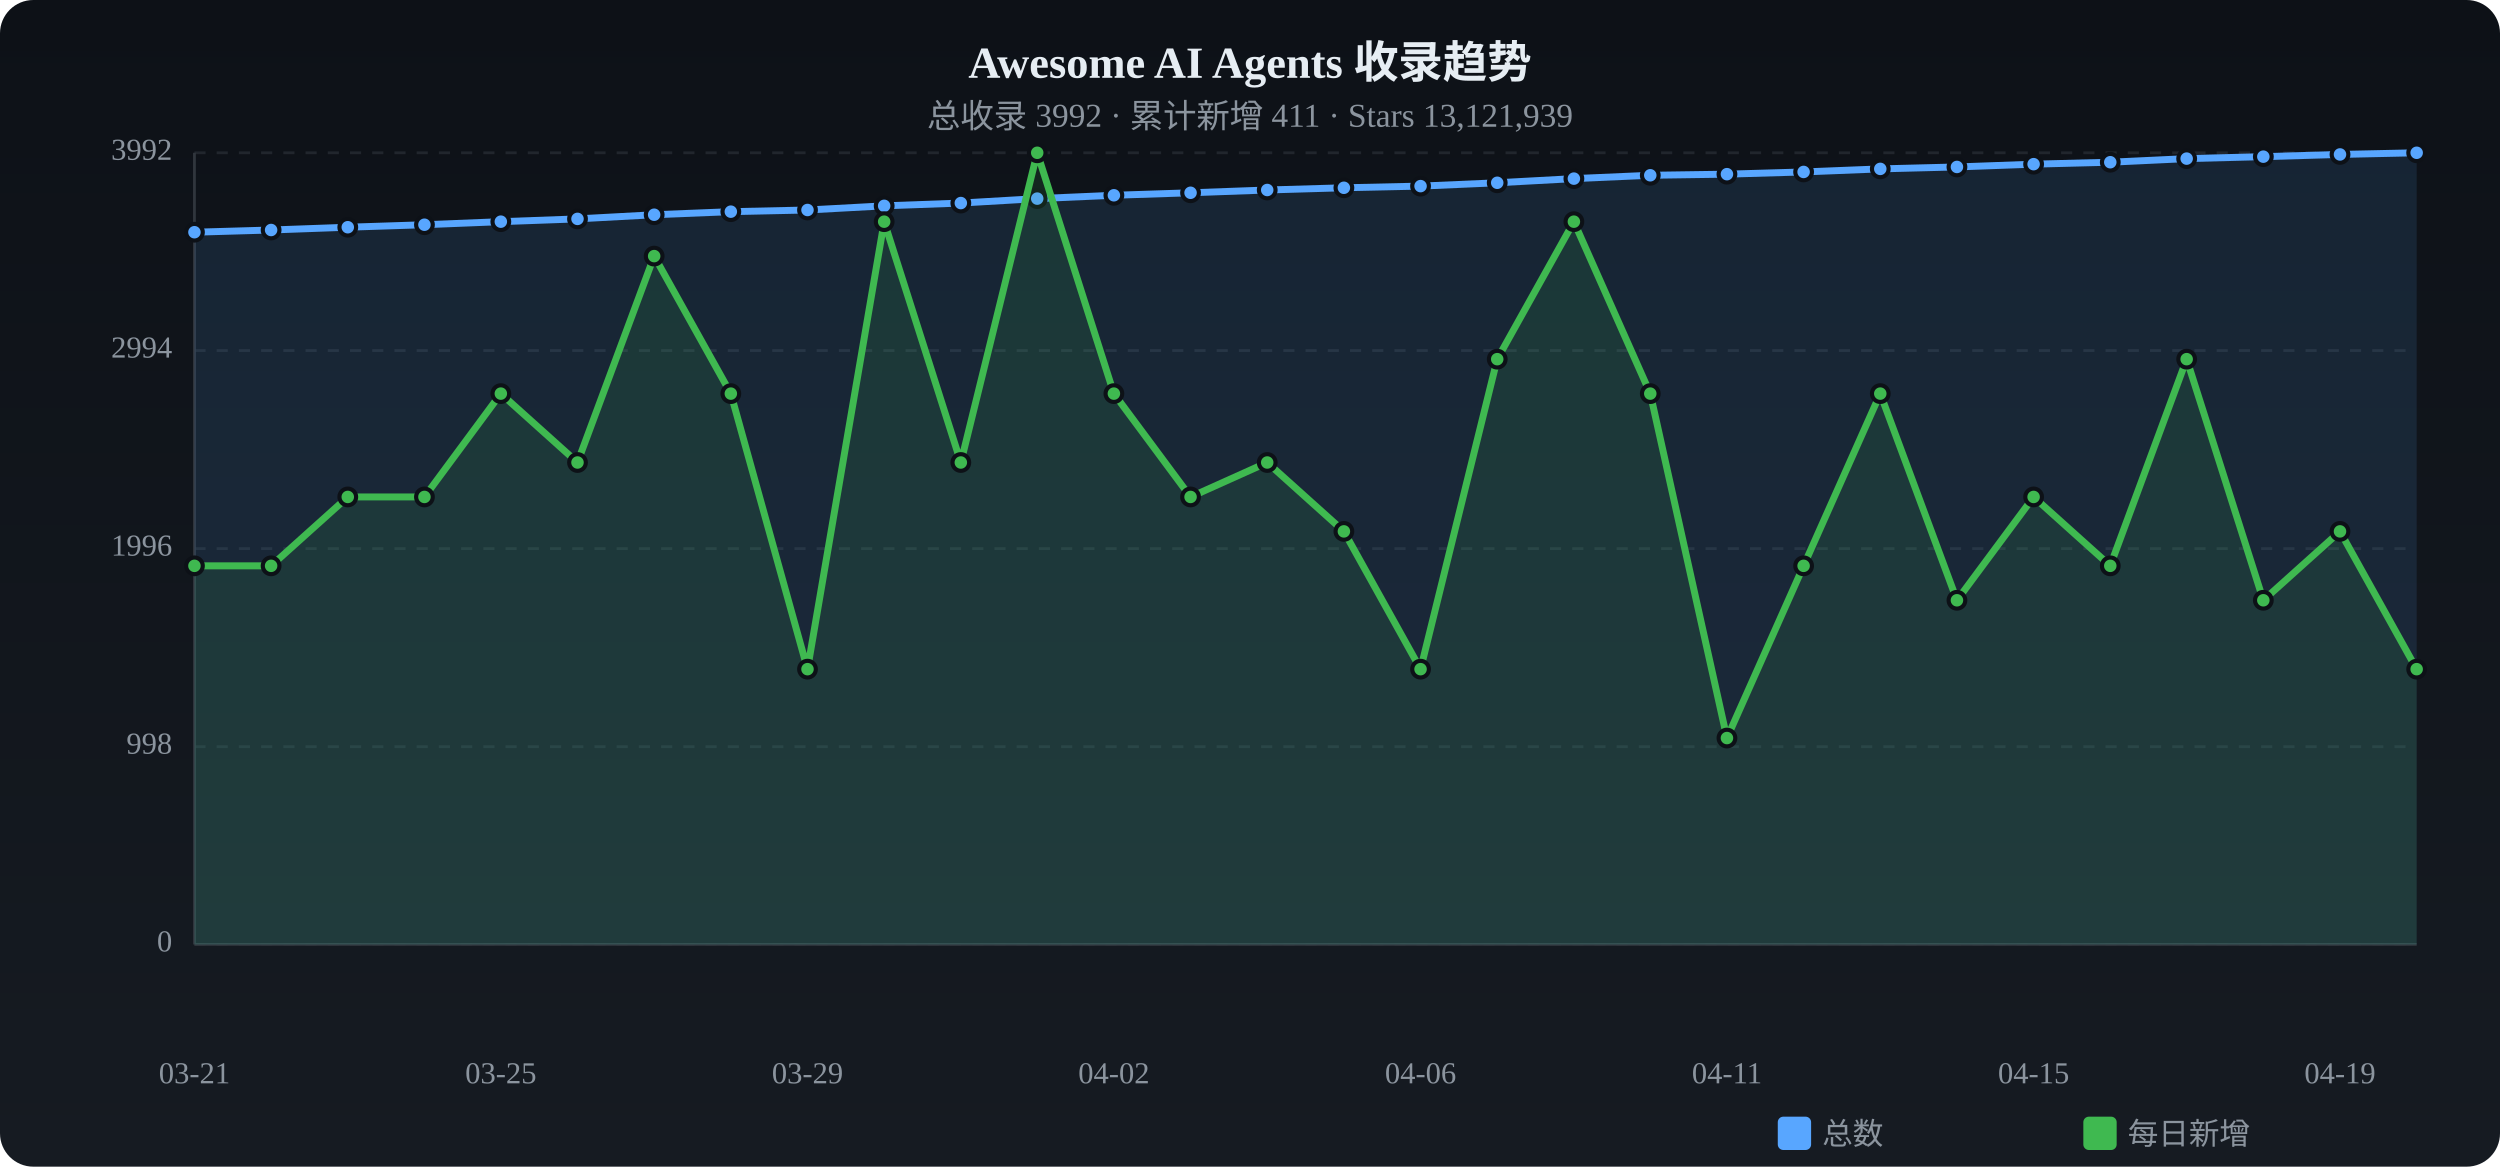
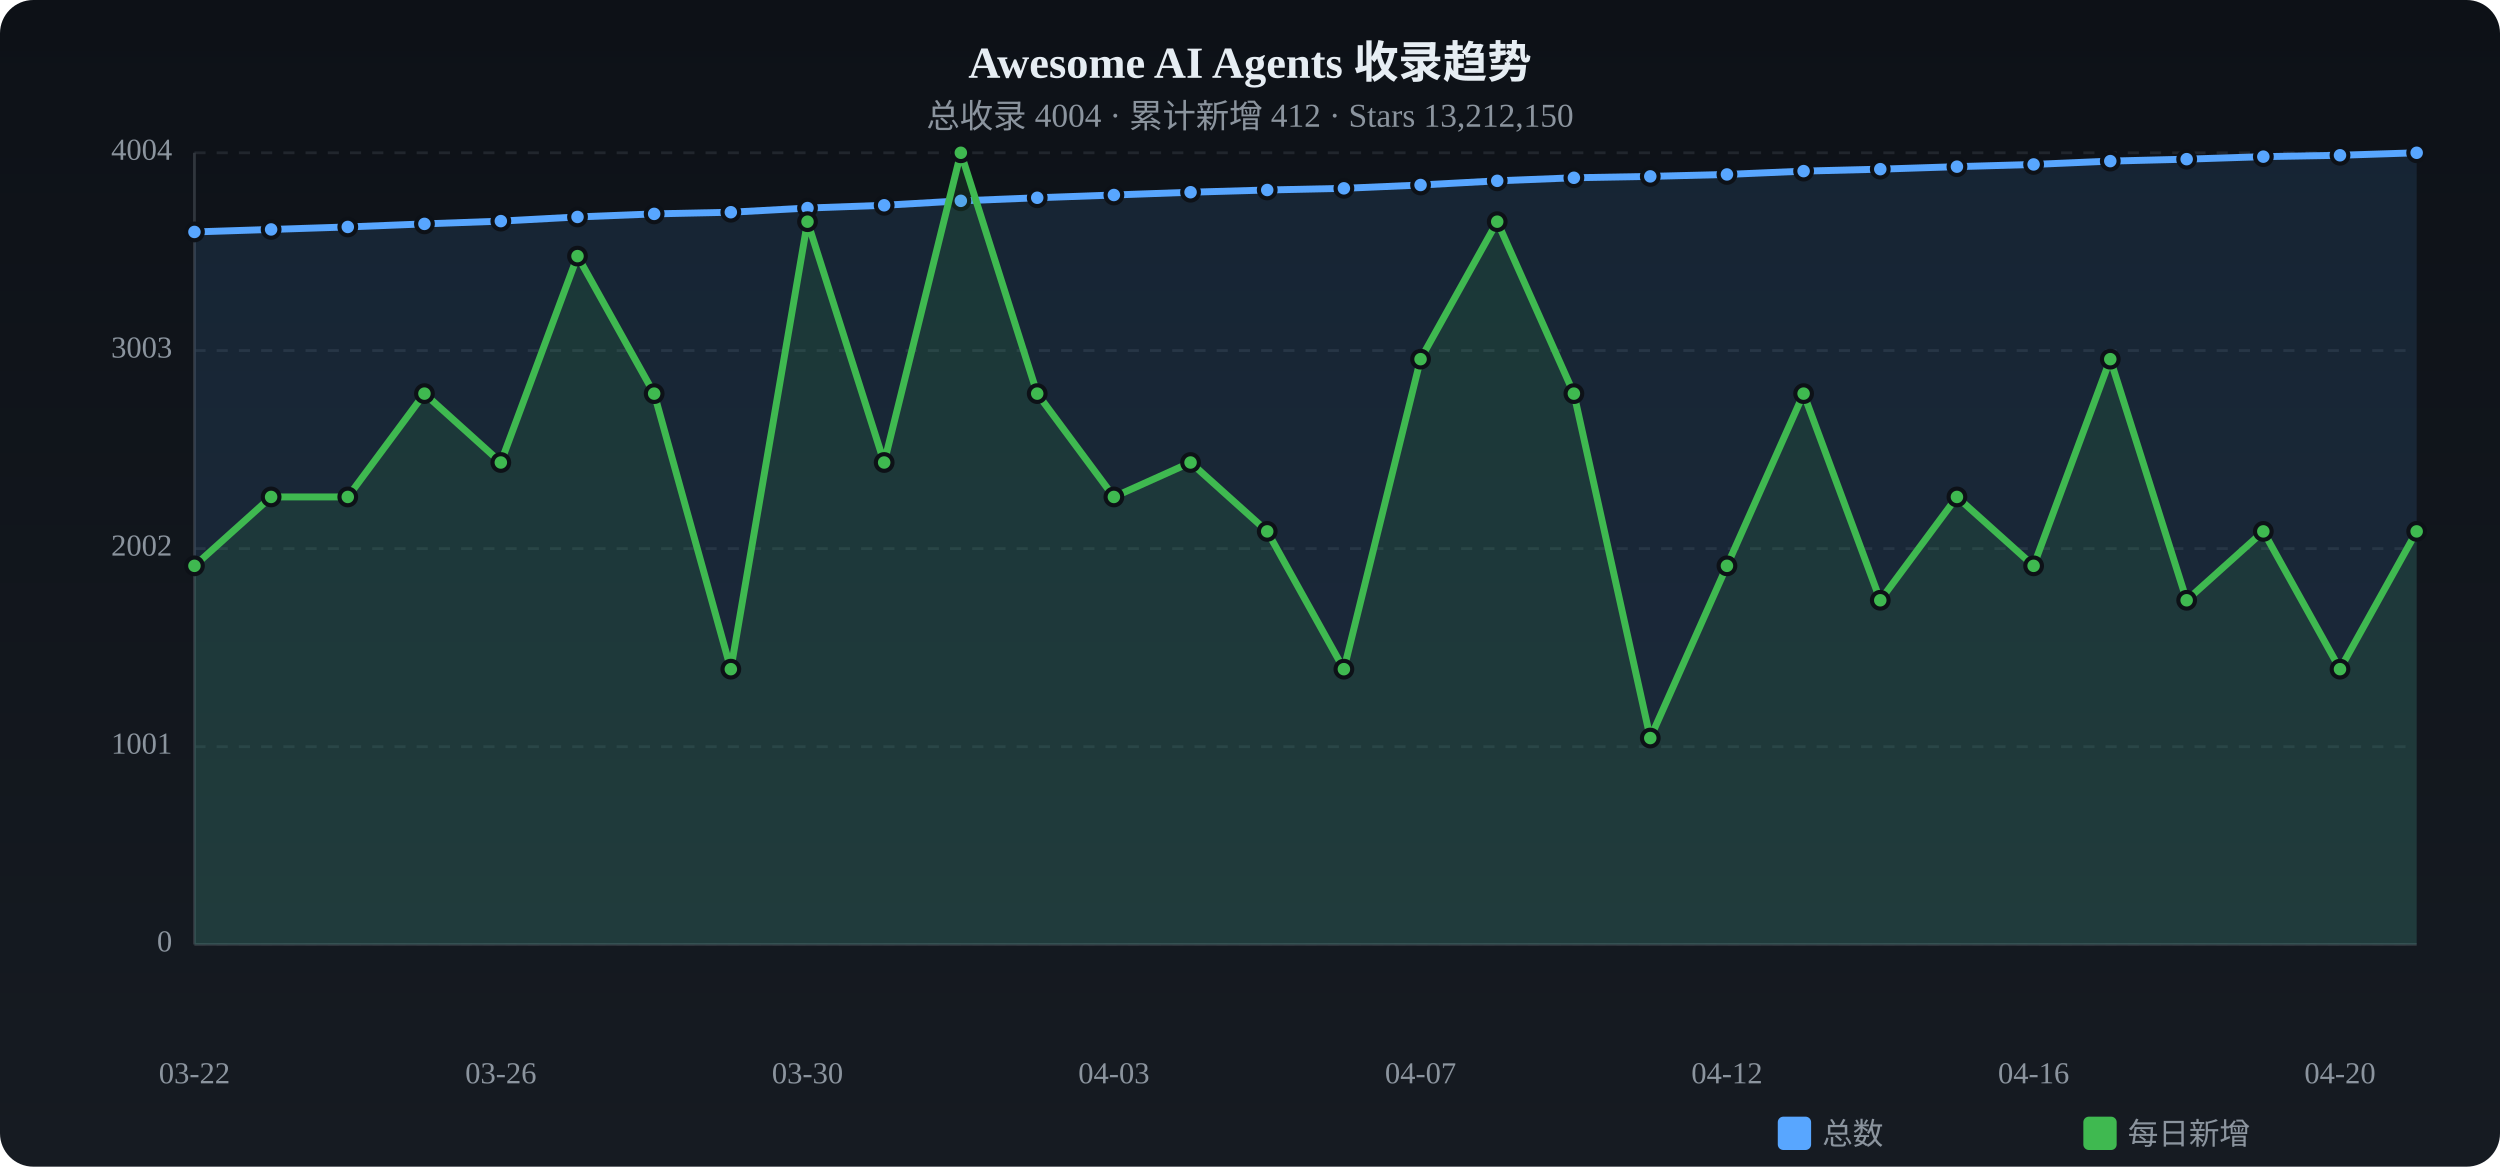
<svg xmlns="http://www.w3.org/2000/svg" viewBox="0 0 900 420" width="900" height="420">
  <defs>
    <linearGradient id="tbg" x1="0%" y1="0%" x2="0%" y2="100%">
      <stop offset="0%" stop-color="#0d1117" />
      <stop offset="100%" stop-color="#161b22" />
    </linearGradient>
  </defs>
  <rect width="900" height="420" rx="12" fill="url(#tbg)" />
  <text x="450.0" y="28" text-anchor="middle" fill="#e6edf3" font-size="16" font-weight="bold">Awesome AI Agents 收录趋势</text>
-   <text x="450.0" y="46" text-anchor="middle" fill="#8b949e" font-size="12">总收录 3992 · 累计新增 411 · Stars 13,121,939</text>
+   <text x="450.0" y="46" text-anchor="middle" fill="#8b949e" font-size="12">总收录 4004 · 累计新增 412 · Stars 13,212,150</text>
  <text x="62" y="340.0" text-anchor="end" fill="#8b949e" font-size="11" dominant-baseline="middle">0</text>
  <line x1="70" y1="340.0" x2="870" y2="340.0" stroke="#21262d" stroke-dasharray="4 4" />
-   <text x="62" y="268.8" text-anchor="end" fill="#8b949e" font-size="11" dominant-baseline="middle">998</text>
+   <text x="62" y="268.8" text-anchor="end" fill="#8b949e" font-size="11" dominant-baseline="middle">1001</text>
  <line x1="70" y1="268.8" x2="870" y2="268.8" stroke="#21262d" stroke-dasharray="4 4" />
-   <text x="62" y="197.5" text-anchor="end" fill="#8b949e" font-size="11" dominant-baseline="middle">1996</text>
+   <text x="62" y="197.5" text-anchor="end" fill="#8b949e" font-size="11" dominant-baseline="middle">2002</text>
  <line x1="70" y1="197.5" x2="870" y2="197.5" stroke="#21262d" stroke-dasharray="4 4" />
-   <text x="62" y="126.2" text-anchor="end" fill="#8b949e" font-size="11" dominant-baseline="middle">2994</text>
+   <text x="62" y="126.2" text-anchor="end" fill="#8b949e" font-size="11" dominant-baseline="middle">3003</text>
  <line x1="70" y1="126.2" x2="870" y2="126.2" stroke="#21262d" stroke-dasharray="4 4" />
-   <text x="62" y="55.0" text-anchor="end" fill="#8b949e" font-size="11" dominant-baseline="middle">3992</text>
+   <text x="62" y="55.0" text-anchor="end" fill="#8b949e" font-size="11" dominant-baseline="middle">4004</text>
  <line x1="70" y1="55.0" x2="870" y2="55.0" stroke="#21262d" stroke-dasharray="4 4" />
  <line x1="70" y1="55" x2="70" y2="340" stroke="#30363d" />
  <line x1="70" y1="340" x2="870" y2="340" stroke="#30363d" />
-   <path d="M70.0,83.6 L97.6,82.8 L125.2,81.8 L152.8,80.9 L180.3,79.8 L207.9,78.8 L235.5,77.3 L263.1,76.2 L290.7,75.6 L318.3,74.1 L345.9,73.1 L373.4,71.5 L401.0,70.3 L428.6,69.4 L456.2,68.4 L483.8,67.6 L511.4,67.0 L539.0,65.8 L566.6,64.3 L594.1,63.1 L621.7,62.7 L649.3,61.9 L676.9,60.8 L704.5,60.1 L732.1,59.1 L759.7,58.4 L787.2,57.1 L814.8,56.4 L842.4,55.6 L870.0,55.0 L870.0,340 L70.0,340 Z" fill="#58a6ff" opacity="0.12" />
-   <polyline points="70.0,83.6 97.6,82.8 125.2,81.8 152.8,80.9 180.3,79.8 207.9,78.8 235.5,77.3 263.1,76.2 290.7,75.6 318.3,74.1 345.9,73.1 373.4,71.5 401.0,70.3 428.6,69.4 456.2,68.4 483.8,67.6 511.4,67.0 539.0,65.8 566.6,64.3 594.1,63.1 621.7,62.7 649.3,61.9 676.9,60.8 704.5,60.1 732.1,59.1 759.7,58.4 787.2,57.1 814.8,56.4 842.4,55.6 870.0,55.0" fill="none" stroke="#58a6ff" stroke-width="2.5" stroke-linecap="round" stroke-linejoin="round" />
-   <circle cx="70.0" cy="83.6" r="3" fill="#58a6ff" stroke="#0d1117" stroke-width="1.5" />
-   <circle cx="97.6" cy="82.8" r="3" fill="#58a6ff" stroke="#0d1117" stroke-width="1.5" />
-   <circle cx="125.2" cy="81.8" r="3" fill="#58a6ff" stroke="#0d1117" stroke-width="1.5" />
-   <circle cx="152.8" cy="80.9" r="3" fill="#58a6ff" stroke="#0d1117" stroke-width="1.5" />
-   <circle cx="180.3" cy="79.8" r="3" fill="#58a6ff" stroke="#0d1117" stroke-width="1.5" />
-   <circle cx="207.9" cy="78.8" r="3" fill="#58a6ff" stroke="#0d1117" stroke-width="1.5" />
-   <circle cx="235.5" cy="77.3" r="3" fill="#58a6ff" stroke="#0d1117" stroke-width="1.5" />
-   <circle cx="263.1" cy="76.2" r="3" fill="#58a6ff" stroke="#0d1117" stroke-width="1.5" />
-   <circle cx="290.7" cy="75.6" r="3" fill="#58a6ff" stroke="#0d1117" stroke-width="1.5" />
-   <circle cx="318.3" cy="74.1" r="3" fill="#58a6ff" stroke="#0d1117" stroke-width="1.5" />
-   <circle cx="345.9" cy="73.1" r="3" fill="#58a6ff" stroke="#0d1117" stroke-width="1.5" />
-   <circle cx="373.4" cy="71.5" r="3" fill="#58a6ff" stroke="#0d1117" stroke-width="1.5" />
-   <circle cx="401.0" cy="70.3" r="3" fill="#58a6ff" stroke="#0d1117" stroke-width="1.5" />
-   <circle cx="428.6" cy="69.4" r="3" fill="#58a6ff" stroke="#0d1117" stroke-width="1.5" />
+   <path d="M70.0,83.5 L97.6,82.6 L125.2,81.7 L152.8,80.6 L180.3,79.6 L207.9,78.1 L235.5,77.0 L263.1,76.4 L290.7,74.9 L318.3,73.9 L345.9,72.3 L373.4,71.2 L401.0,70.2 L428.6,69.2 L456.2,68.4 L483.8,67.8 L511.4,66.6 L539.0,65.1 L566.6,64.0 L594.1,63.5 L621.7,62.8 L649.3,61.6 L676.9,60.9 L704.5,60.0 L732.1,59.2 L759.7,58.0 L787.2,57.3 L814.8,56.4 L842.4,55.9 L870.0,55.0 L870.0,340 L70.0,340 Z" fill="#58a6ff" opacity="0.12" />
+   <polyline points="70.0,83.5 97.6,82.6 125.2,81.7 152.8,80.6 180.3,79.6 207.9,78.1 235.5,77.0 263.1,76.4 290.7,74.9 318.3,73.9 345.9,72.3 373.4,71.2 401.0,70.2 428.6,69.2 456.2,68.4 483.8,67.8 511.4,66.6 539.0,65.1 566.6,64.0 594.1,63.5 621.7,62.8 649.3,61.6 676.9,60.9 704.5,60.0 732.1,59.2 759.7,58.0 787.2,57.3 814.8,56.4 842.4,55.9 870.0,55.0" fill="none" stroke="#58a6ff" stroke-width="2.5" stroke-linecap="round" stroke-linejoin="round" />
+   <circle cx="70.0" cy="83.5" r="3" fill="#58a6ff" stroke="#0d1117" stroke-width="1.5" />
+   <circle cx="97.6" cy="82.6" r="3" fill="#58a6ff" stroke="#0d1117" stroke-width="1.5" />
+   <circle cx="125.2" cy="81.7" r="3" fill="#58a6ff" stroke="#0d1117" stroke-width="1.5" />
+   <circle cx="152.8" cy="80.6" r="3" fill="#58a6ff" stroke="#0d1117" stroke-width="1.5" />
+   <circle cx="180.3" cy="79.6" r="3" fill="#58a6ff" stroke="#0d1117" stroke-width="1.5" />
+   <circle cx="207.9" cy="78.1" r="3" fill="#58a6ff" stroke="#0d1117" stroke-width="1.5" />
+   <circle cx="235.5" cy="77.0" r="3" fill="#58a6ff" stroke="#0d1117" stroke-width="1.5" />
+   <circle cx="263.1" cy="76.4" r="3" fill="#58a6ff" stroke="#0d1117" stroke-width="1.5" />
+   <circle cx="290.7" cy="74.9" r="3" fill="#58a6ff" stroke="#0d1117" stroke-width="1.5" />
+   <circle cx="318.3" cy="73.9" r="3" fill="#58a6ff" stroke="#0d1117" stroke-width="1.5" />
+   <circle cx="345.9" cy="72.3" r="3" fill="#58a6ff" stroke="#0d1117" stroke-width="1.5" />
+   <circle cx="373.4" cy="71.2" r="3" fill="#58a6ff" stroke="#0d1117" stroke-width="1.5" />
+   <circle cx="401.0" cy="70.2" r="3" fill="#58a6ff" stroke="#0d1117" stroke-width="1.5" />
+   <circle cx="428.6" cy="69.2" r="3" fill="#58a6ff" stroke="#0d1117" stroke-width="1.5" />
  <circle cx="456.2" cy="68.4" r="3" fill="#58a6ff" stroke="#0d1117" stroke-width="1.5" />
-   <circle cx="483.8" cy="67.6" r="3" fill="#58a6ff" stroke="#0d1117" stroke-width="1.5" />
-   <circle cx="511.4" cy="67.0" r="3" fill="#58a6ff" stroke="#0d1117" stroke-width="1.5" />
-   <circle cx="539.0" cy="65.8" r="3" fill="#58a6ff" stroke="#0d1117" stroke-width="1.5" />
-   <circle cx="566.6" cy="64.3" r="3" fill="#58a6ff" stroke="#0d1117" stroke-width="1.5" />
-   <circle cx="594.1" cy="63.1" r="3" fill="#58a6ff" stroke="#0d1117" stroke-width="1.5" />
-   <circle cx="621.7" cy="62.7" r="3" fill="#58a6ff" stroke="#0d1117" stroke-width="1.5" />
-   <circle cx="649.3" cy="61.9" r="3" fill="#58a6ff" stroke="#0d1117" stroke-width="1.5" />
-   <circle cx="676.9" cy="60.8" r="3" fill="#58a6ff" stroke="#0d1117" stroke-width="1.5" />
-   <circle cx="704.5" cy="60.1" r="3" fill="#58a6ff" stroke="#0d1117" stroke-width="1.5" />
-   <circle cx="732.1" cy="59.1" r="3" fill="#58a6ff" stroke="#0d1117" stroke-width="1.5" />
-   <circle cx="759.7" cy="58.4" r="3" fill="#58a6ff" stroke="#0d1117" stroke-width="1.5" />
-   <circle cx="787.2" cy="57.1" r="3" fill="#58a6ff" stroke="#0d1117" stroke-width="1.5" />
+   <circle cx="483.8" cy="67.8" r="3" fill="#58a6ff" stroke="#0d1117" stroke-width="1.5" />
+   <circle cx="511.4" cy="66.6" r="3" fill="#58a6ff" stroke="#0d1117" stroke-width="1.5" />
+   <circle cx="539.0" cy="65.1" r="3" fill="#58a6ff" stroke="#0d1117" stroke-width="1.5" />
+   <circle cx="566.6" cy="64.0" r="3" fill="#58a6ff" stroke="#0d1117" stroke-width="1.5" />
+   <circle cx="594.1" cy="63.5" r="3" fill="#58a6ff" stroke="#0d1117" stroke-width="1.5" />
+   <circle cx="621.7" cy="62.8" r="3" fill="#58a6ff" stroke="#0d1117" stroke-width="1.5" />
+   <circle cx="649.3" cy="61.6" r="3" fill="#58a6ff" stroke="#0d1117" stroke-width="1.5" />
+   <circle cx="676.9" cy="60.9" r="3" fill="#58a6ff" stroke="#0d1117" stroke-width="1.5" />
+   <circle cx="704.5" cy="60.0" r="3" fill="#58a6ff" stroke="#0d1117" stroke-width="1.5" />
+   <circle cx="732.1" cy="59.2" r="3" fill="#58a6ff" stroke="#0d1117" stroke-width="1.5" />
+   <circle cx="759.7" cy="58.0" r="3" fill="#58a6ff" stroke="#0d1117" stroke-width="1.5" />
+   <circle cx="787.2" cy="57.3" r="3" fill="#58a6ff" stroke="#0d1117" stroke-width="1.5" />
  <circle cx="814.8" cy="56.4" r="3" fill="#58a6ff" stroke="#0d1117" stroke-width="1.5" />
-   <circle cx="842.4" cy="55.6" r="3" fill="#58a6ff" stroke="#0d1117" stroke-width="1.5" />
+   <circle cx="842.4" cy="55.9" r="3" fill="#58a6ff" stroke="#0d1117" stroke-width="1.5" />
  <circle cx="870.0" cy="55.0" r="3" fill="#58a6ff" stroke="#0d1117" stroke-width="1.5" />
-   <path d="M70.0,203.7 L97.6,203.7 L125.2,178.9 L152.8,178.9 L180.3,141.7 L207.9,166.5 L235.5,92.2 L263.1,141.7 L290.7,240.9 L318.3,79.8 L345.9,166.5 L373.4,55.0 L401.0,141.7 L428.6,178.9 L456.2,166.5 L483.8,191.3 L511.4,240.9 L539.0,129.3 L566.6,79.8 L594.1,141.7 L621.7,265.7 L649.3,203.7 L676.9,141.7 L704.5,216.1 L732.1,178.9 L759.7,203.7 L787.2,129.3 L814.8,216.1 L842.4,191.3 L870.0,240.9 L870.0,340 L70.0,340 Z" fill="#3fb950" opacity="0.12" />
-   <polyline points="70.0,203.7 97.6,203.7 125.2,178.9 152.8,178.9 180.3,141.7 207.9,166.5 235.5,92.2 263.1,141.7 290.7,240.9 318.3,79.8 345.9,166.5 373.4,55.0 401.0,141.7 428.6,178.9 456.2,166.5 483.8,191.3 511.4,240.9 539.0,129.3 566.6,79.8 594.1,141.7 621.7,265.7 649.3,203.7 676.9,141.7 704.5,216.1 732.1,178.9 759.7,203.7 787.2,129.3 814.8,216.1 842.4,191.3 870.0,240.9" fill="none" stroke="#3fb950" stroke-width="2.5" stroke-linecap="round" stroke-linejoin="round" />
+   <path d="M70.0,203.7 L97.6,178.9 L125.2,178.9 L152.8,141.7 L180.3,166.5 L207.9,92.2 L235.5,141.7 L263.1,240.9 L290.7,79.8 L318.3,166.5 L345.9,55.0 L373.4,141.7 L401.0,178.9 L428.6,166.5 L456.2,191.3 L483.8,240.9 L511.4,129.3 L539.0,79.8 L566.6,141.7 L594.1,265.7 L621.7,203.7 L649.3,141.7 L676.9,216.1 L704.5,178.9 L732.1,203.7 L759.7,129.3 L787.2,216.1 L814.8,191.3 L842.4,240.9 L870.0,191.3 L870.0,340 L70.0,340 Z" fill="#3fb950" opacity="0.12" />
+   <polyline points="70.0,203.7 97.6,178.9 125.2,178.9 152.8,141.7 180.3,166.5 207.9,92.2 235.5,141.7 263.1,240.9 290.7,79.8 318.3,166.5 345.9,55.0 373.4,141.7 401.0,178.9 428.6,166.5 456.2,191.3 483.8,240.9 511.4,129.3 539.0,79.8 566.6,141.7 594.1,265.7 621.7,203.7 649.3,141.7 676.9,216.1 704.5,178.9 732.1,203.7 759.7,129.3 787.2,216.1 814.8,191.3 842.4,240.9 870.0,191.3" fill="none" stroke="#3fb950" stroke-width="2.5" stroke-linecap="round" stroke-linejoin="round" />
  <circle cx="70.0" cy="203.7" r="3" fill="#3fb950" stroke="#0d1117" stroke-width="1.5" />
-   <circle cx="97.6" cy="203.7" r="3" fill="#3fb950" stroke="#0d1117" stroke-width="1.5" />
+   <circle cx="97.6" cy="178.9" r="3" fill="#3fb950" stroke="#0d1117" stroke-width="1.5" />
  <circle cx="125.2" cy="178.9" r="3" fill="#3fb950" stroke="#0d1117" stroke-width="1.5" />
-   <circle cx="152.8" cy="178.9" r="3" fill="#3fb950" stroke="#0d1117" stroke-width="1.5" />
-   <circle cx="180.3" cy="141.7" r="3" fill="#3fb950" stroke="#0d1117" stroke-width="1.5" />
-   <circle cx="207.9" cy="166.5" r="3" fill="#3fb950" stroke="#0d1117" stroke-width="1.5" />
-   <circle cx="235.5" cy="92.2" r="3" fill="#3fb950" stroke="#0d1117" stroke-width="1.5" />
-   <circle cx="263.1" cy="141.7" r="3" fill="#3fb950" stroke="#0d1117" stroke-width="1.5" />
-   <circle cx="290.7" cy="240.9" r="3" fill="#3fb950" stroke="#0d1117" stroke-width="1.5" />
-   <circle cx="318.3" cy="79.8" r="3" fill="#3fb950" stroke="#0d1117" stroke-width="1.5" />
-   <circle cx="345.9" cy="166.5" r="3" fill="#3fb950" stroke="#0d1117" stroke-width="1.5" />
-   <circle cx="373.4" cy="55.0" r="3" fill="#3fb950" stroke="#0d1117" stroke-width="1.5" />
-   <circle cx="401.0" cy="141.7" r="3" fill="#3fb950" stroke="#0d1117" stroke-width="1.5" />
-   <circle cx="428.6" cy="178.9" r="3" fill="#3fb950" stroke="#0d1117" stroke-width="1.5" />
-   <circle cx="456.2" cy="166.5" r="3" fill="#3fb950" stroke="#0d1117" stroke-width="1.5" />
-   <circle cx="483.8" cy="191.3" r="3" fill="#3fb950" stroke="#0d1117" stroke-width="1.5" />
-   <circle cx="511.4" cy="240.9" r="3" fill="#3fb950" stroke="#0d1117" stroke-width="1.5" />
-   <circle cx="539.0" cy="129.3" r="3" fill="#3fb950" stroke="#0d1117" stroke-width="1.5" />
-   <circle cx="566.6" cy="79.8" r="3" fill="#3fb950" stroke="#0d1117" stroke-width="1.5" />
-   <circle cx="594.1" cy="141.7" r="3" fill="#3fb950" stroke="#0d1117" stroke-width="1.5" />
-   <circle cx="621.7" cy="265.7" r="3" fill="#3fb950" stroke="#0d1117" stroke-width="1.5" />
-   <circle cx="649.3" cy="203.7" r="3" fill="#3fb950" stroke="#0d1117" stroke-width="1.5" />
-   <circle cx="676.9" cy="141.7" r="3" fill="#3fb950" stroke="#0d1117" stroke-width="1.5" />
-   <circle cx="704.5" cy="216.1" r="3" fill="#3fb950" stroke="#0d1117" stroke-width="1.5" />
-   <circle cx="732.1" cy="178.9" r="3" fill="#3fb950" stroke="#0d1117" stroke-width="1.5" />
-   <circle cx="759.7" cy="203.7" r="3" fill="#3fb950" stroke="#0d1117" stroke-width="1.5" />
-   <circle cx="787.2" cy="129.3" r="3" fill="#3fb950" stroke="#0d1117" stroke-width="1.5" />
-   <circle cx="814.8" cy="216.1" r="3" fill="#3fb950" stroke="#0d1117" stroke-width="1.5" />
-   <circle cx="842.4" cy="191.3" r="3" fill="#3fb950" stroke="#0d1117" stroke-width="1.5" />
-   <circle cx="870.0" cy="240.9" r="3" fill="#3fb950" stroke="#0d1117" stroke-width="1.5" />
-   <text x="70.0" y="390" text-anchor="middle" fill="#8b949e" font-size="11">03-21</text>
-   <text x="180.3" y="390" text-anchor="middle" fill="#8b949e" font-size="11">03-25</text>
-   <text x="290.7" y="390" text-anchor="middle" fill="#8b949e" font-size="11">03-29</text>
-   <text x="401.0" y="390" text-anchor="middle" fill="#8b949e" font-size="11">04-02</text>
-   <text x="511.4" y="390" text-anchor="middle" fill="#8b949e" font-size="11">04-06</text>
-   <text x="621.7" y="390" text-anchor="middle" fill="#8b949e" font-size="11">04-11</text>
-   <text x="732.1" y="390" text-anchor="middle" fill="#8b949e" font-size="11">04-15</text>
-   <text x="842.4" y="390" text-anchor="middle" fill="#8b949e" font-size="11">04-19</text>
+   <circle cx="152.8" cy="141.7" r="3" fill="#3fb950" stroke="#0d1117" stroke-width="1.5" />
+   <circle cx="180.3" cy="166.5" r="3" fill="#3fb950" stroke="#0d1117" stroke-width="1.5" />
+   <circle cx="207.9" cy="92.2" r="3" fill="#3fb950" stroke="#0d1117" stroke-width="1.5" />
+   <circle cx="235.5" cy="141.7" r="3" fill="#3fb950" stroke="#0d1117" stroke-width="1.5" />
+   <circle cx="263.1" cy="240.9" r="3" fill="#3fb950" stroke="#0d1117" stroke-width="1.5" />
+   <circle cx="290.7" cy="79.8" r="3" fill="#3fb950" stroke="#0d1117" stroke-width="1.5" />
+   <circle cx="318.3" cy="166.5" r="3" fill="#3fb950" stroke="#0d1117" stroke-width="1.5" />
+   <circle cx="345.9" cy="55.0" r="3" fill="#3fb950" stroke="#0d1117" stroke-width="1.5" />
+   <circle cx="373.4" cy="141.7" r="3" fill="#3fb950" stroke="#0d1117" stroke-width="1.5" />
+   <circle cx="401.0" cy="178.9" r="3" fill="#3fb950" stroke="#0d1117" stroke-width="1.5" />
+   <circle cx="428.6" cy="166.5" r="3" fill="#3fb950" stroke="#0d1117" stroke-width="1.5" />
+   <circle cx="456.2" cy="191.3" r="3" fill="#3fb950" stroke="#0d1117" stroke-width="1.5" />
+   <circle cx="483.8" cy="240.9" r="3" fill="#3fb950" stroke="#0d1117" stroke-width="1.5" />
+   <circle cx="511.4" cy="129.3" r="3" fill="#3fb950" stroke="#0d1117" stroke-width="1.5" />
+   <circle cx="539.0" cy="79.8" r="3" fill="#3fb950" stroke="#0d1117" stroke-width="1.5" />
+   <circle cx="566.6" cy="141.7" r="3" fill="#3fb950" stroke="#0d1117" stroke-width="1.5" />
+   <circle cx="594.1" cy="265.7" r="3" fill="#3fb950" stroke="#0d1117" stroke-width="1.5" />
+   <circle cx="621.7" cy="203.7" r="3" fill="#3fb950" stroke="#0d1117" stroke-width="1.5" />
+   <circle cx="649.3" cy="141.7" r="3" fill="#3fb950" stroke="#0d1117" stroke-width="1.5" />
+   <circle cx="676.9" cy="216.1" r="3" fill="#3fb950" stroke="#0d1117" stroke-width="1.5" />
+   <circle cx="704.5" cy="178.9" r="3" fill="#3fb950" stroke="#0d1117" stroke-width="1.5" />
+   <circle cx="732.1" cy="203.7" r="3" fill="#3fb950" stroke="#0d1117" stroke-width="1.5" />
+   <circle cx="759.7" cy="129.3" r="3" fill="#3fb950" stroke="#0d1117" stroke-width="1.5" />
+   <circle cx="787.2" cy="216.1" r="3" fill="#3fb950" stroke="#0d1117" stroke-width="1.5" />
+   <circle cx="814.8" cy="191.3" r="3" fill="#3fb950" stroke="#0d1117" stroke-width="1.5" />
+   <circle cx="842.4" cy="240.9" r="3" fill="#3fb950" stroke="#0d1117" stroke-width="1.5" />
+   <circle cx="870.0" cy="191.3" r="3" fill="#3fb950" stroke="#0d1117" stroke-width="1.5" />
+   <text x="70.0" y="390" text-anchor="middle" fill="#8b949e" font-size="11">03-22</text>
+   <text x="180.3" y="390" text-anchor="middle" fill="#8b949e" font-size="11">03-26</text>
+   <text x="290.7" y="390" text-anchor="middle" fill="#8b949e" font-size="11">03-30</text>
+   <text x="401.0" y="390" text-anchor="middle" fill="#8b949e" font-size="11">04-03</text>
+   <text x="511.4" y="390" text-anchor="middle" fill="#8b949e" font-size="11">04-07</text>
+   <text x="621.7" y="390" text-anchor="middle" fill="#8b949e" font-size="11">04-12</text>
+   <text x="732.1" y="390" text-anchor="middle" fill="#8b949e" font-size="11">04-16</text>
+   <text x="842.4" y="390" text-anchor="middle" fill="#8b949e" font-size="11">04-20</text>
  <rect x="640" y="402" width="12" height="12" rx="2" fill="#58a6ff" />
  <text x="656" y="412" fill="#8b949e" font-size="11">总数</text>
  <rect x="750" y="402" width="12" height="12" rx="2" fill="#3fb950" />
  <text x="766" y="412" fill="#8b949e" font-size="11">每日新增</text>
</svg>
